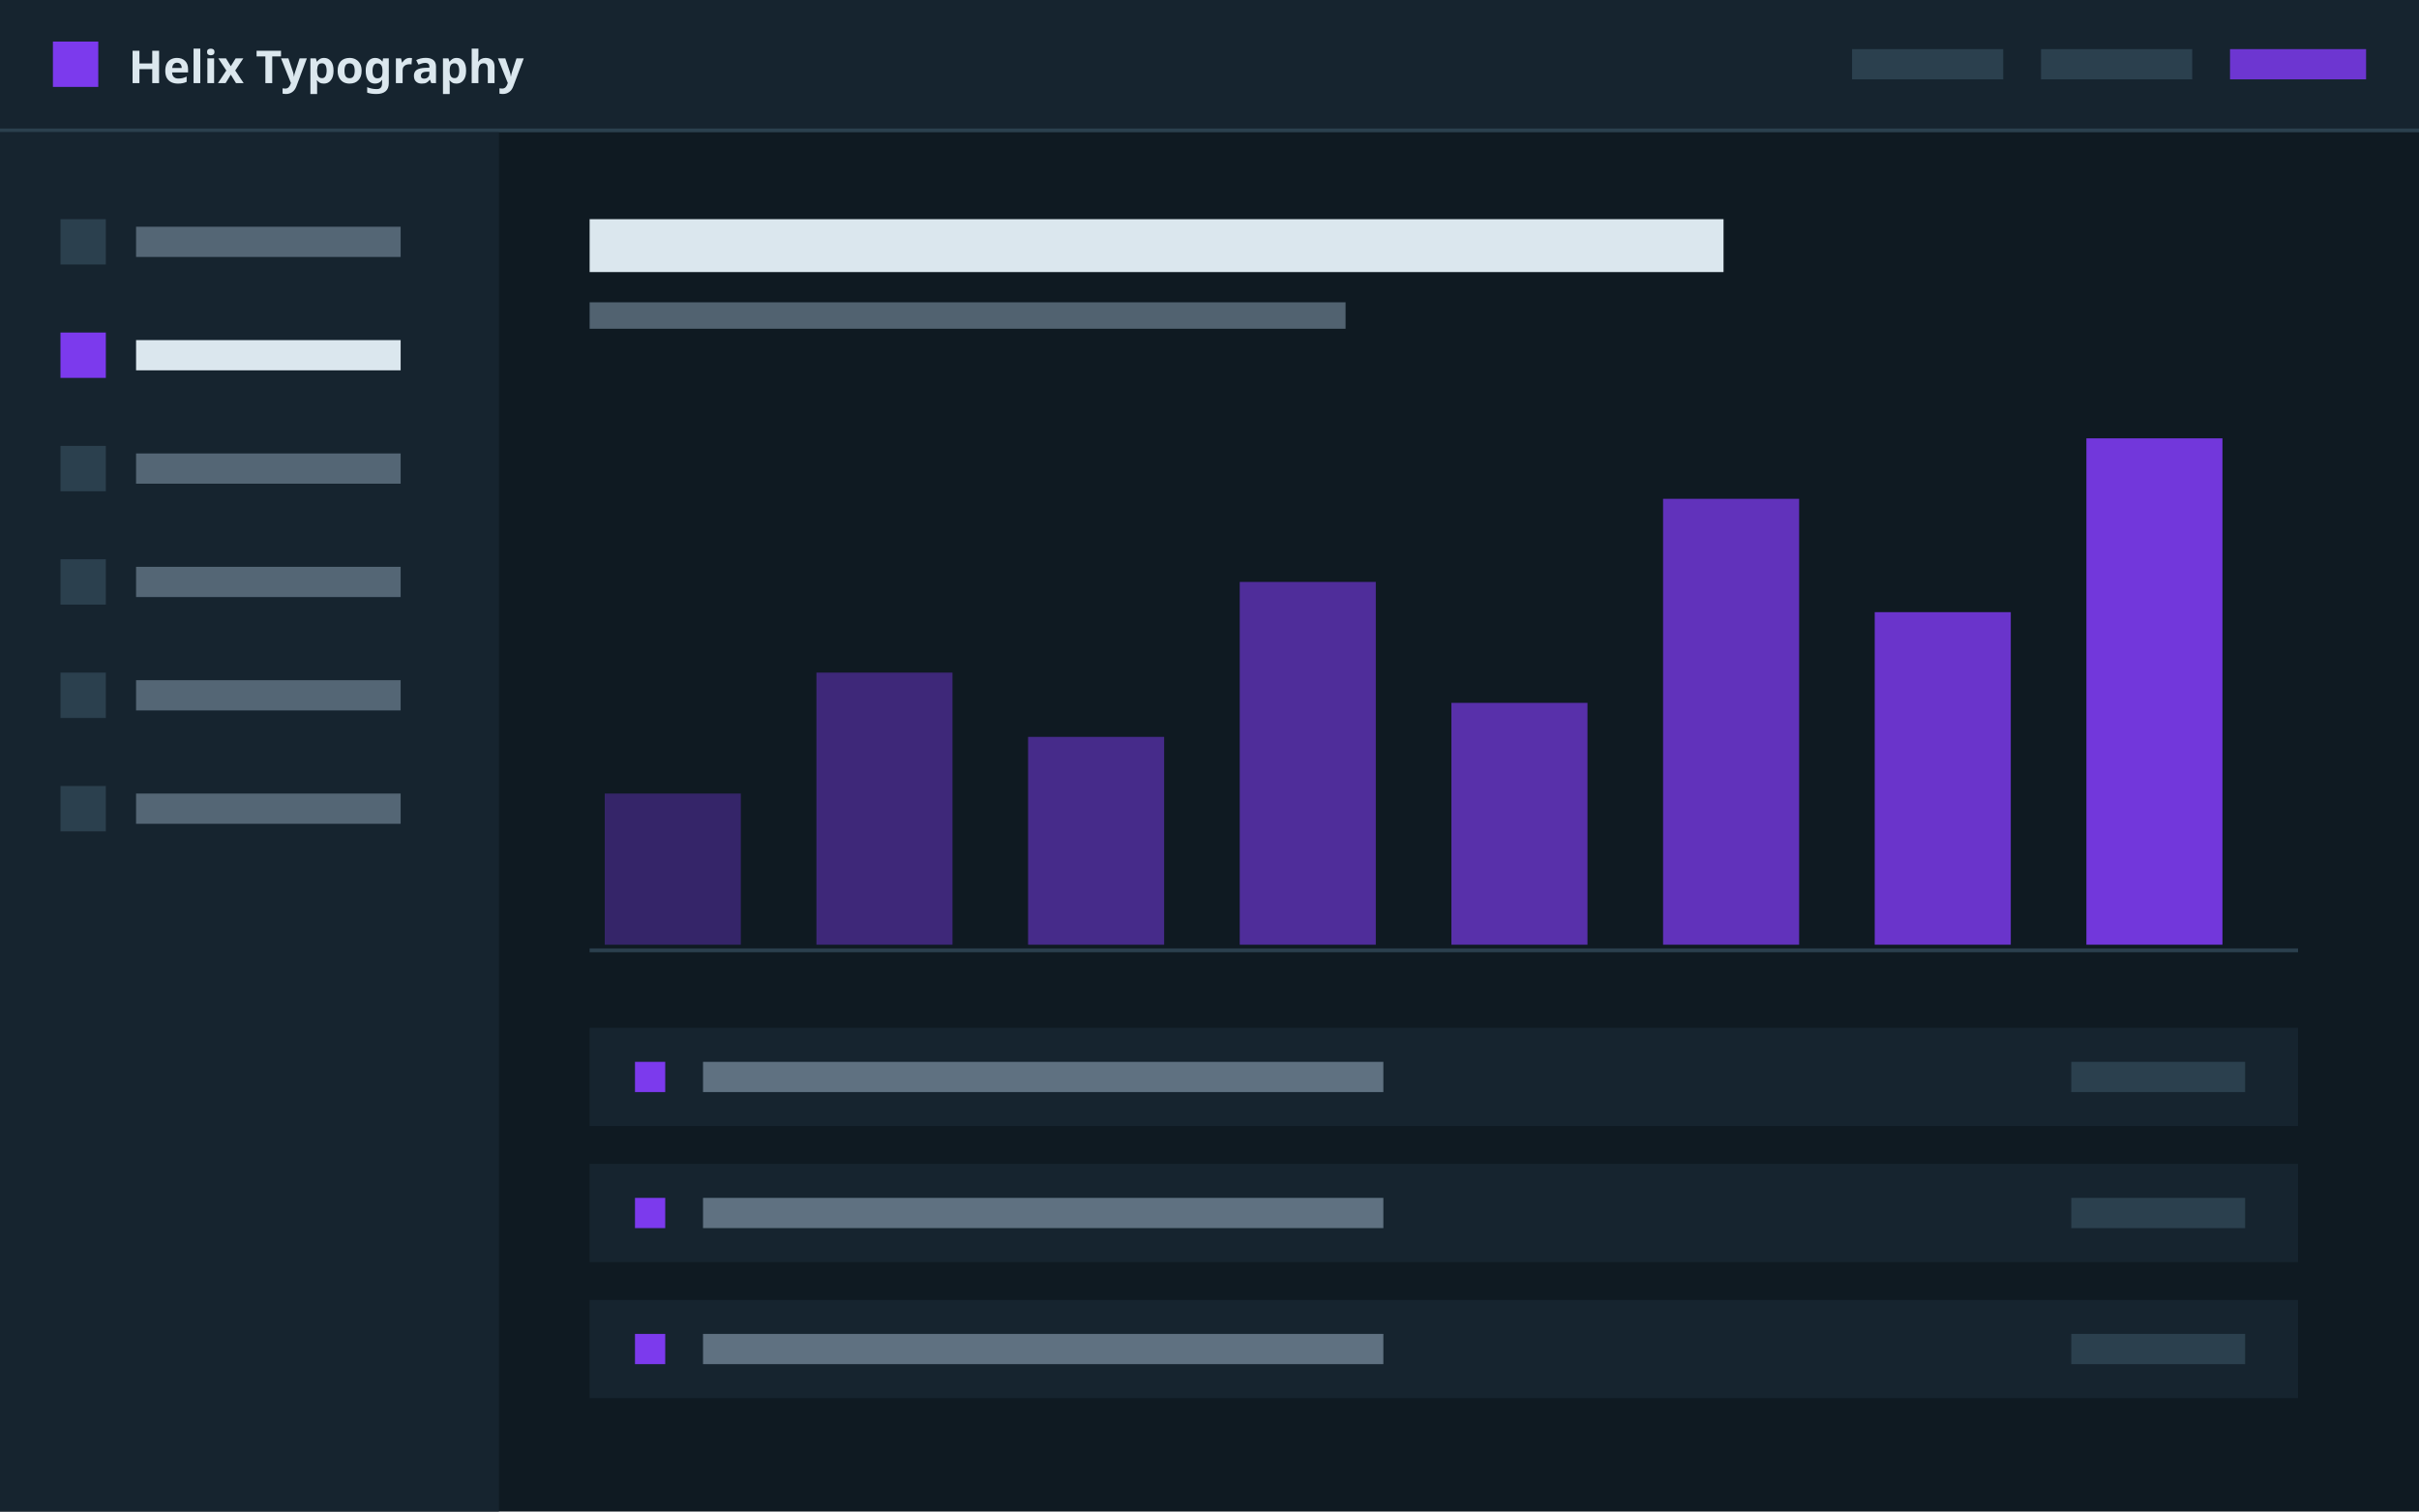
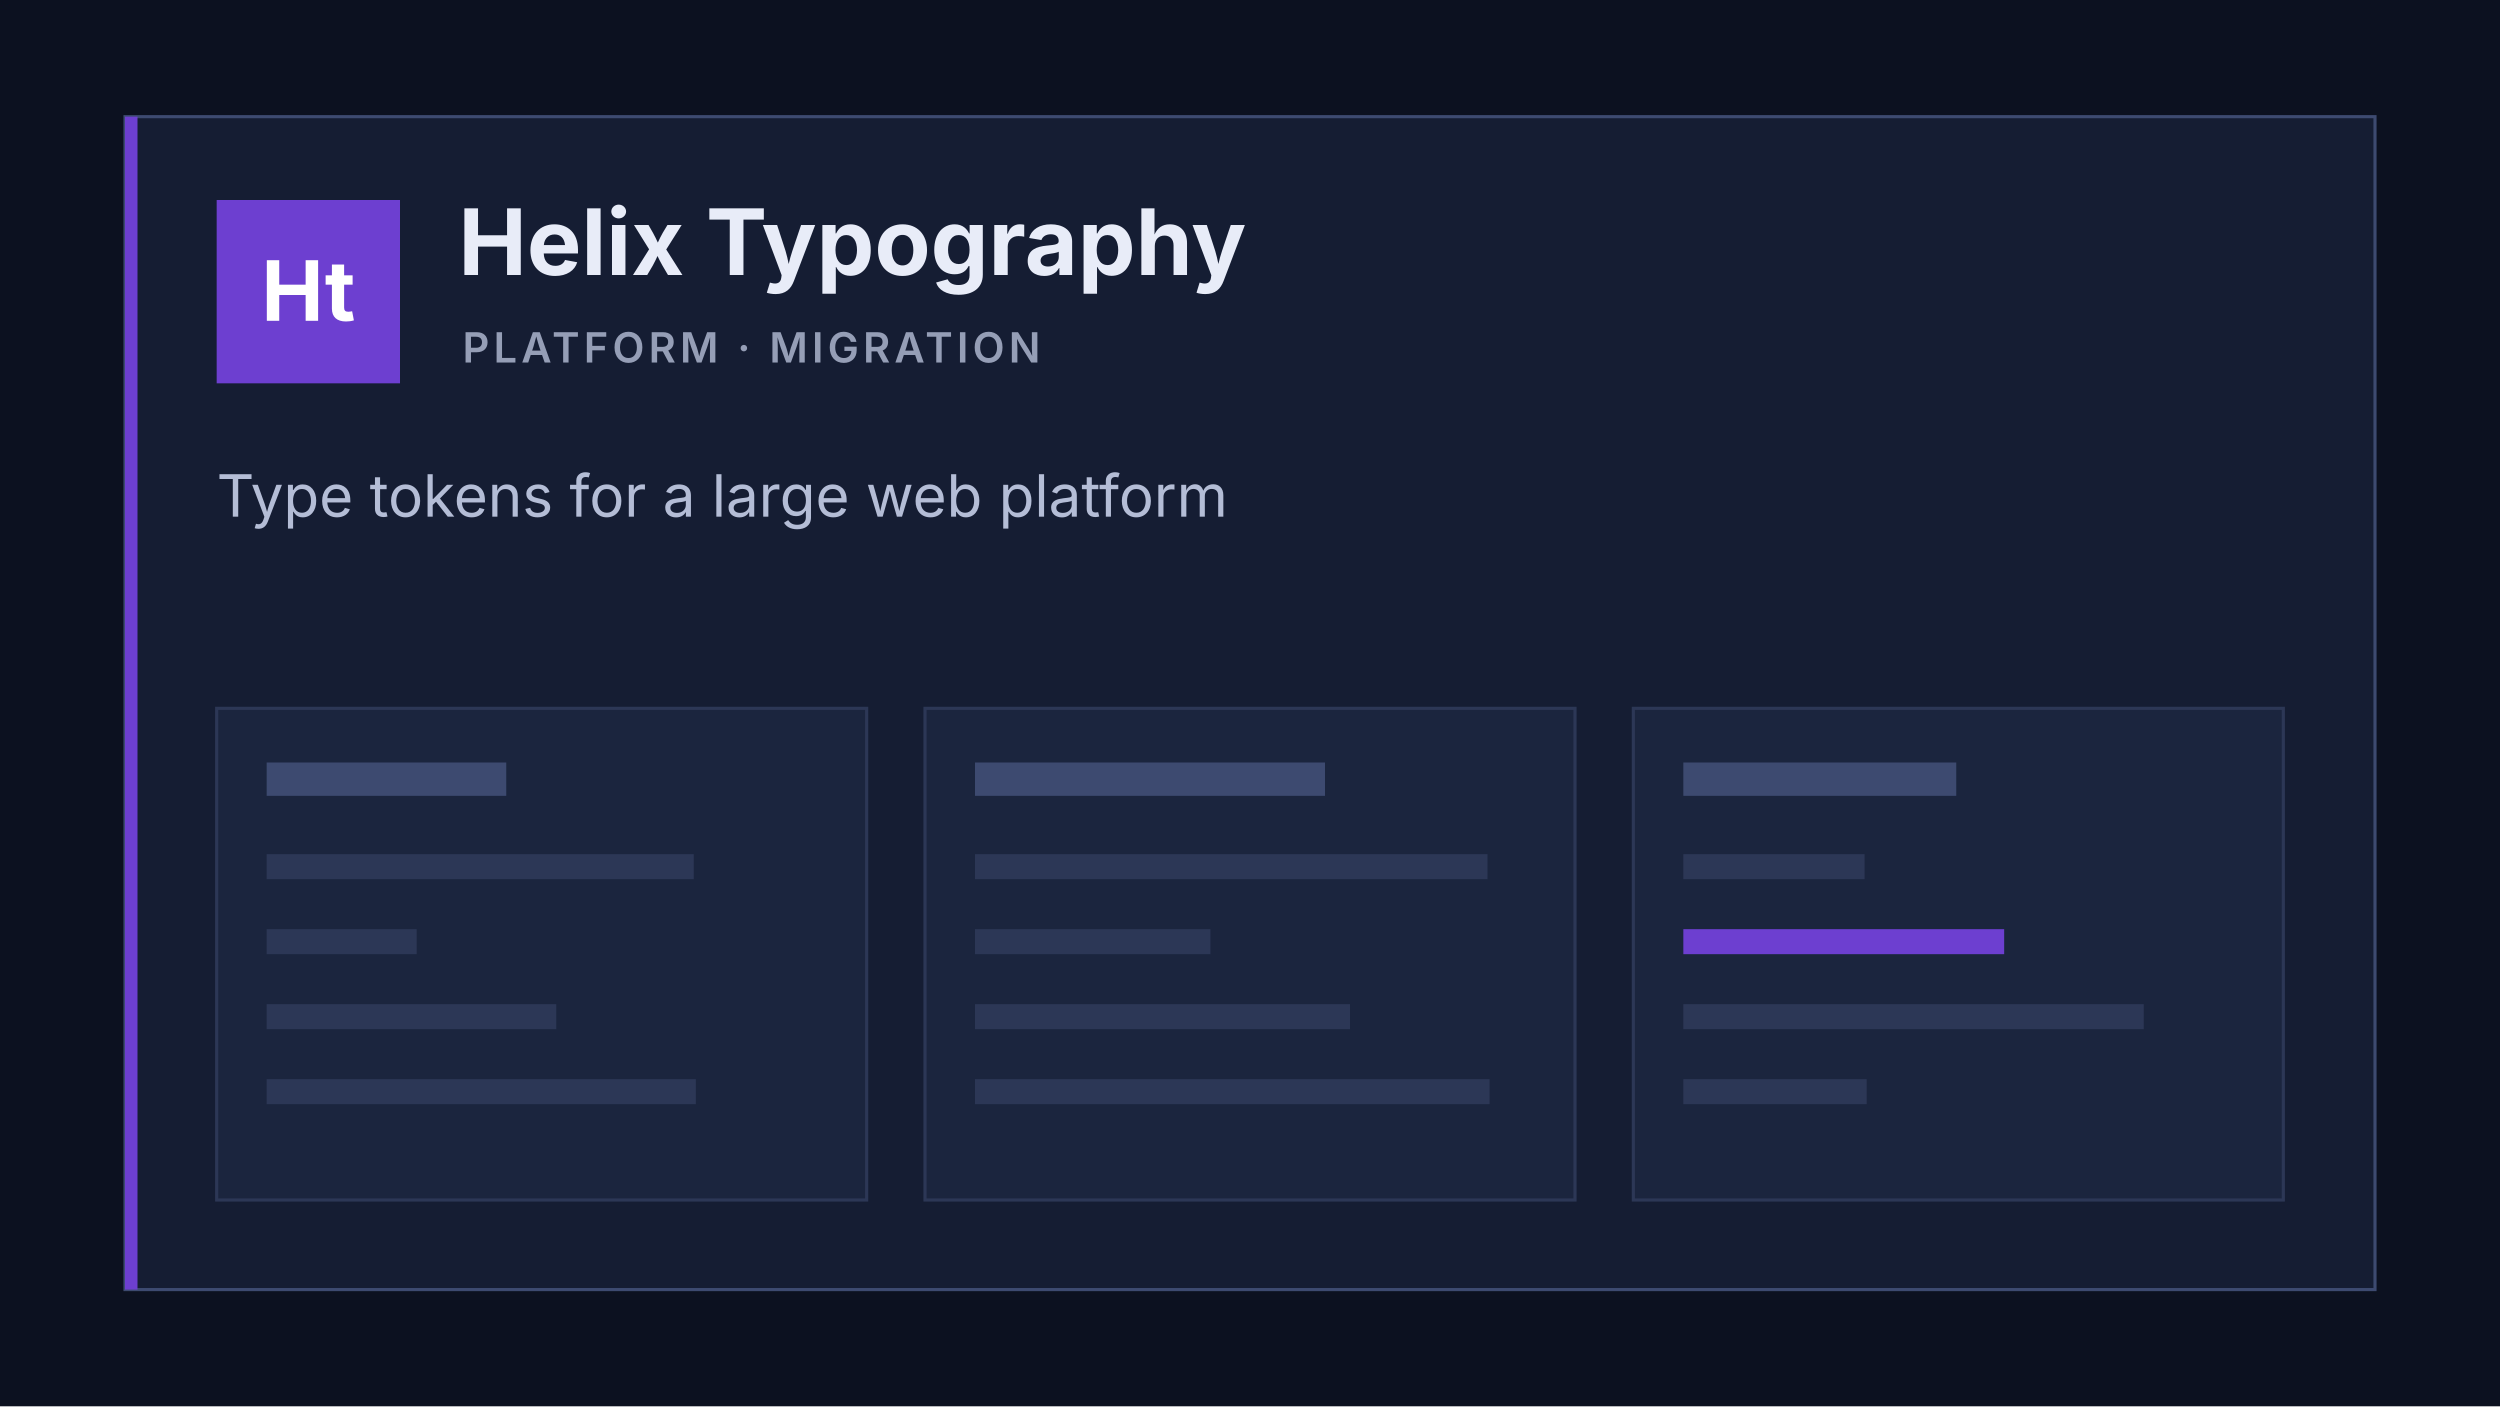
- <svg xmlns="http://www.w3.org/2000/svg" viewBox="0 0 640 400" width="640" height="400" role="img" aria-label="Placeholder preview: Helix Typography">
-   <rect x="0" y="0" width="640" height="400" fill="#0f1a22" />
-   <rect x="0" y="0" width="640" height="34" fill="#16242f" />
-   <rect x="0" y="34" width="640" height="1" fill="#2b404e" />
-   <rect x="14" y="11" width="12" height="12" fill="#7c3aed" />
-   <text x="34" y="22" font-family="system-ui,sans-serif" font-size="12" font-weight="600" fill="#dbe7ee">Helix Typography</text>
-   <rect x="490" y="13" width="40" height="8" fill="#2b404e" />
-   <rect x="540" y="13" width="40" height="8" fill="#2b404e" />
-   <rect x="590" y="13" width="36" height="8" fill="#7c3aed" opacity="0.85" />
-   <rect x="0" y="35" width="132" height="365" fill="#16242f" />
-   <rect x="16" y="58" width="12" height="12" fill="#2b404e" />
-   <rect x="36" y="60" width="70" height="8" fill="#7d92a4" opacity="0.6" />
-   <rect x="16" y="88" width="12" height="12" fill="#7c3aed" />
-   <rect x="36" y="90" width="70" height="8" fill="#dbe7ee" />
-   <rect x="16" y="118" width="12" height="12" fill="#2b404e" />
-   <rect x="36" y="120" width="70" height="8" fill="#7d92a4" opacity="0.6" />
-   <rect x="16" y="148" width="12" height="12" fill="#2b404e" />
-   <rect x="36" y="150" width="70" height="8" fill="#7d92a4" opacity="0.6" />
-   <rect x="16" y="178" width="12" height="12" fill="#2b404e" />
-   <rect x="36" y="180" width="70" height="8" fill="#7d92a4" opacity="0.6" />
-   <rect x="16" y="208" width="12" height="12" fill="#2b404e" />
-   <rect x="36" y="210" width="70" height="8" fill="#7d92a4" opacity="0.6" />
-   <rect x="156" y="58" width="300" height="14" fill="#dbe7ee" />
-   <rect x="156" y="80" width="200" height="7" fill="#7d92a4" opacity="0.6" />
-   <rect x="160" y="210" width="36" height="40" fill="#7c3aed" opacity="0.35" />
-   <rect x="216" y="178" width="36" height="72" fill="#7c3aed" opacity="0.43" />
-   <rect x="272" y="195" width="36" height="55" fill="#7c3aed" opacity="0.51" />
-   <rect x="328" y="154" width="36" height="96" fill="#7c3aed" opacity="0.59" />
-   <rect x="384" y="186" width="36" height="64" fill="#7c3aed" opacity="0.67" />
-   <rect x="440" y="132" width="36" height="118" fill="#7c3aed" opacity="0.75" />
-   <rect x="496" y="162" width="36" height="88" fill="#7c3aed" opacity="0.83" />
-   <rect x="552" y="116" width="36" height="134" fill="#7c3aed" opacity="0.91" />
-   <rect x="156" y="251" width="452" height="1" fill="#2b404e" />
-   <rect x="156" y="272" width="452" height="26" fill="#16242f" />
-   <rect x="168" y="281" width="8" height="8" fill="#7c3aed" />
-   <rect x="186" y="281" width="180" height="8" fill="#7d92a4" opacity="0.7" />
-   <rect x="548" y="281" width="46" height="8" fill="#2b404e" />
-   <rect x="156" y="308" width="452" height="26" fill="#16242f" />
-   <rect x="168" y="317" width="8" height="8" fill="#7c3aed" />
-   <rect x="186" y="317" width="180" height="8" fill="#7d92a4" opacity="0.7" />
-   <rect x="548" y="317" width="46" height="8" fill="#2b404e" />
-   <rect x="156" y="344" width="452" height="26" fill="#16242f" />
-   <rect x="168" y="353" width="8" height="8" fill="#7c3aed" />
-   <rect x="186" y="353" width="180" height="8" fill="#7d92a4" opacity="0.7" />
-   <rect x="548" y="353" width="46" height="8" fill="#2b404e" />
+ <svg xmlns="http://www.w3.org/2000/svg" width="1200" height="675" viewBox="0 0 1200 675" role="img" aria-label="Helix Typography: Type tokens for a large web platform" font-family="Atkinson Hyperlegible Next, Inter, -apple-system, Segoe UI, system-ui, sans-serif">
+   <rect width="1200" height="675" fill="#0c1120" />
+   <rect x="60" y="56" width="1080" height="563" fill="#151d33" stroke="#3d4a70" stroke-width="1.5" />
+   <rect x="60" y="56" width="6" height="563" fill="#6d3fd0" />
+   <rect x="104" y="96" width="88" height="88" fill="#6d3fd0" />
+   <text x="148" y="154" text-anchor="middle" font-size="40" font-weight="700" fill="#ffffff">Ht</text>
+   <text x="220" y="132" font-size="44" font-weight="700" fill="#e8ecf8">Helix Typography</text>
+   <text x="222" y="174" font-size="20" font-weight="600" letter-spacing="2" fill="#959eb6">PLATFORM · MIGRATION</text>
+   <text x="104" y="248" font-size="28" fill="#b4bdd6">Type tokens for a large web platform</text>
+   <rect x="104" y="340" width="312" height="236" fill="#1b253e" stroke="#2c3756" stroke-width="1.5" />
+   <rect x="128" y="366" width="115" height="16" fill="#3d4a70" />
+   <rect x="128" y="410" width="205" height="12" fill="#2c3756" />
+   <rect x="128" y="446" width="72" height="12" fill="#2c3756" />
+   <rect x="128" y="482" width="139" height="12" fill="#2c3756" />
+   <rect x="128" y="518" width="206" height="12" fill="#2c3756" />
+   <rect x="444" y="340" width="312" height="236" fill="#1b253e" stroke="#2c3756" stroke-width="1.5" />
+   <rect x="468" y="366" width="168" height="16" fill="#3d4a70" />
+   <rect x="468" y="410" width="246" height="12" fill="#2c3756" />
+   <rect x="468" y="446" width="113" height="12" fill="#2c3756" />
+   <rect x="468" y="482" width="180" height="12" fill="#2c3756" />
+   <rect x="468" y="518" width="247" height="12" fill="#2c3756" />
+   <rect x="784" y="340" width="312" height="236" fill="#1b253e" stroke="#2c3756" stroke-width="1.5" />
+   <rect x="808" y="366" width="131" height="16" fill="#3d4a70" />
+   <rect x="808" y="410" width="87" height="12" fill="#2c3756" />
+   <rect x="808" y="446" width="154" height="12" fill="#6d3fd0" />
+   <rect x="808" y="482" width="221" height="12" fill="#2c3756" />
+   <rect x="808" y="518" width="88" height="12" fill="#2c3756" />
</svg>
